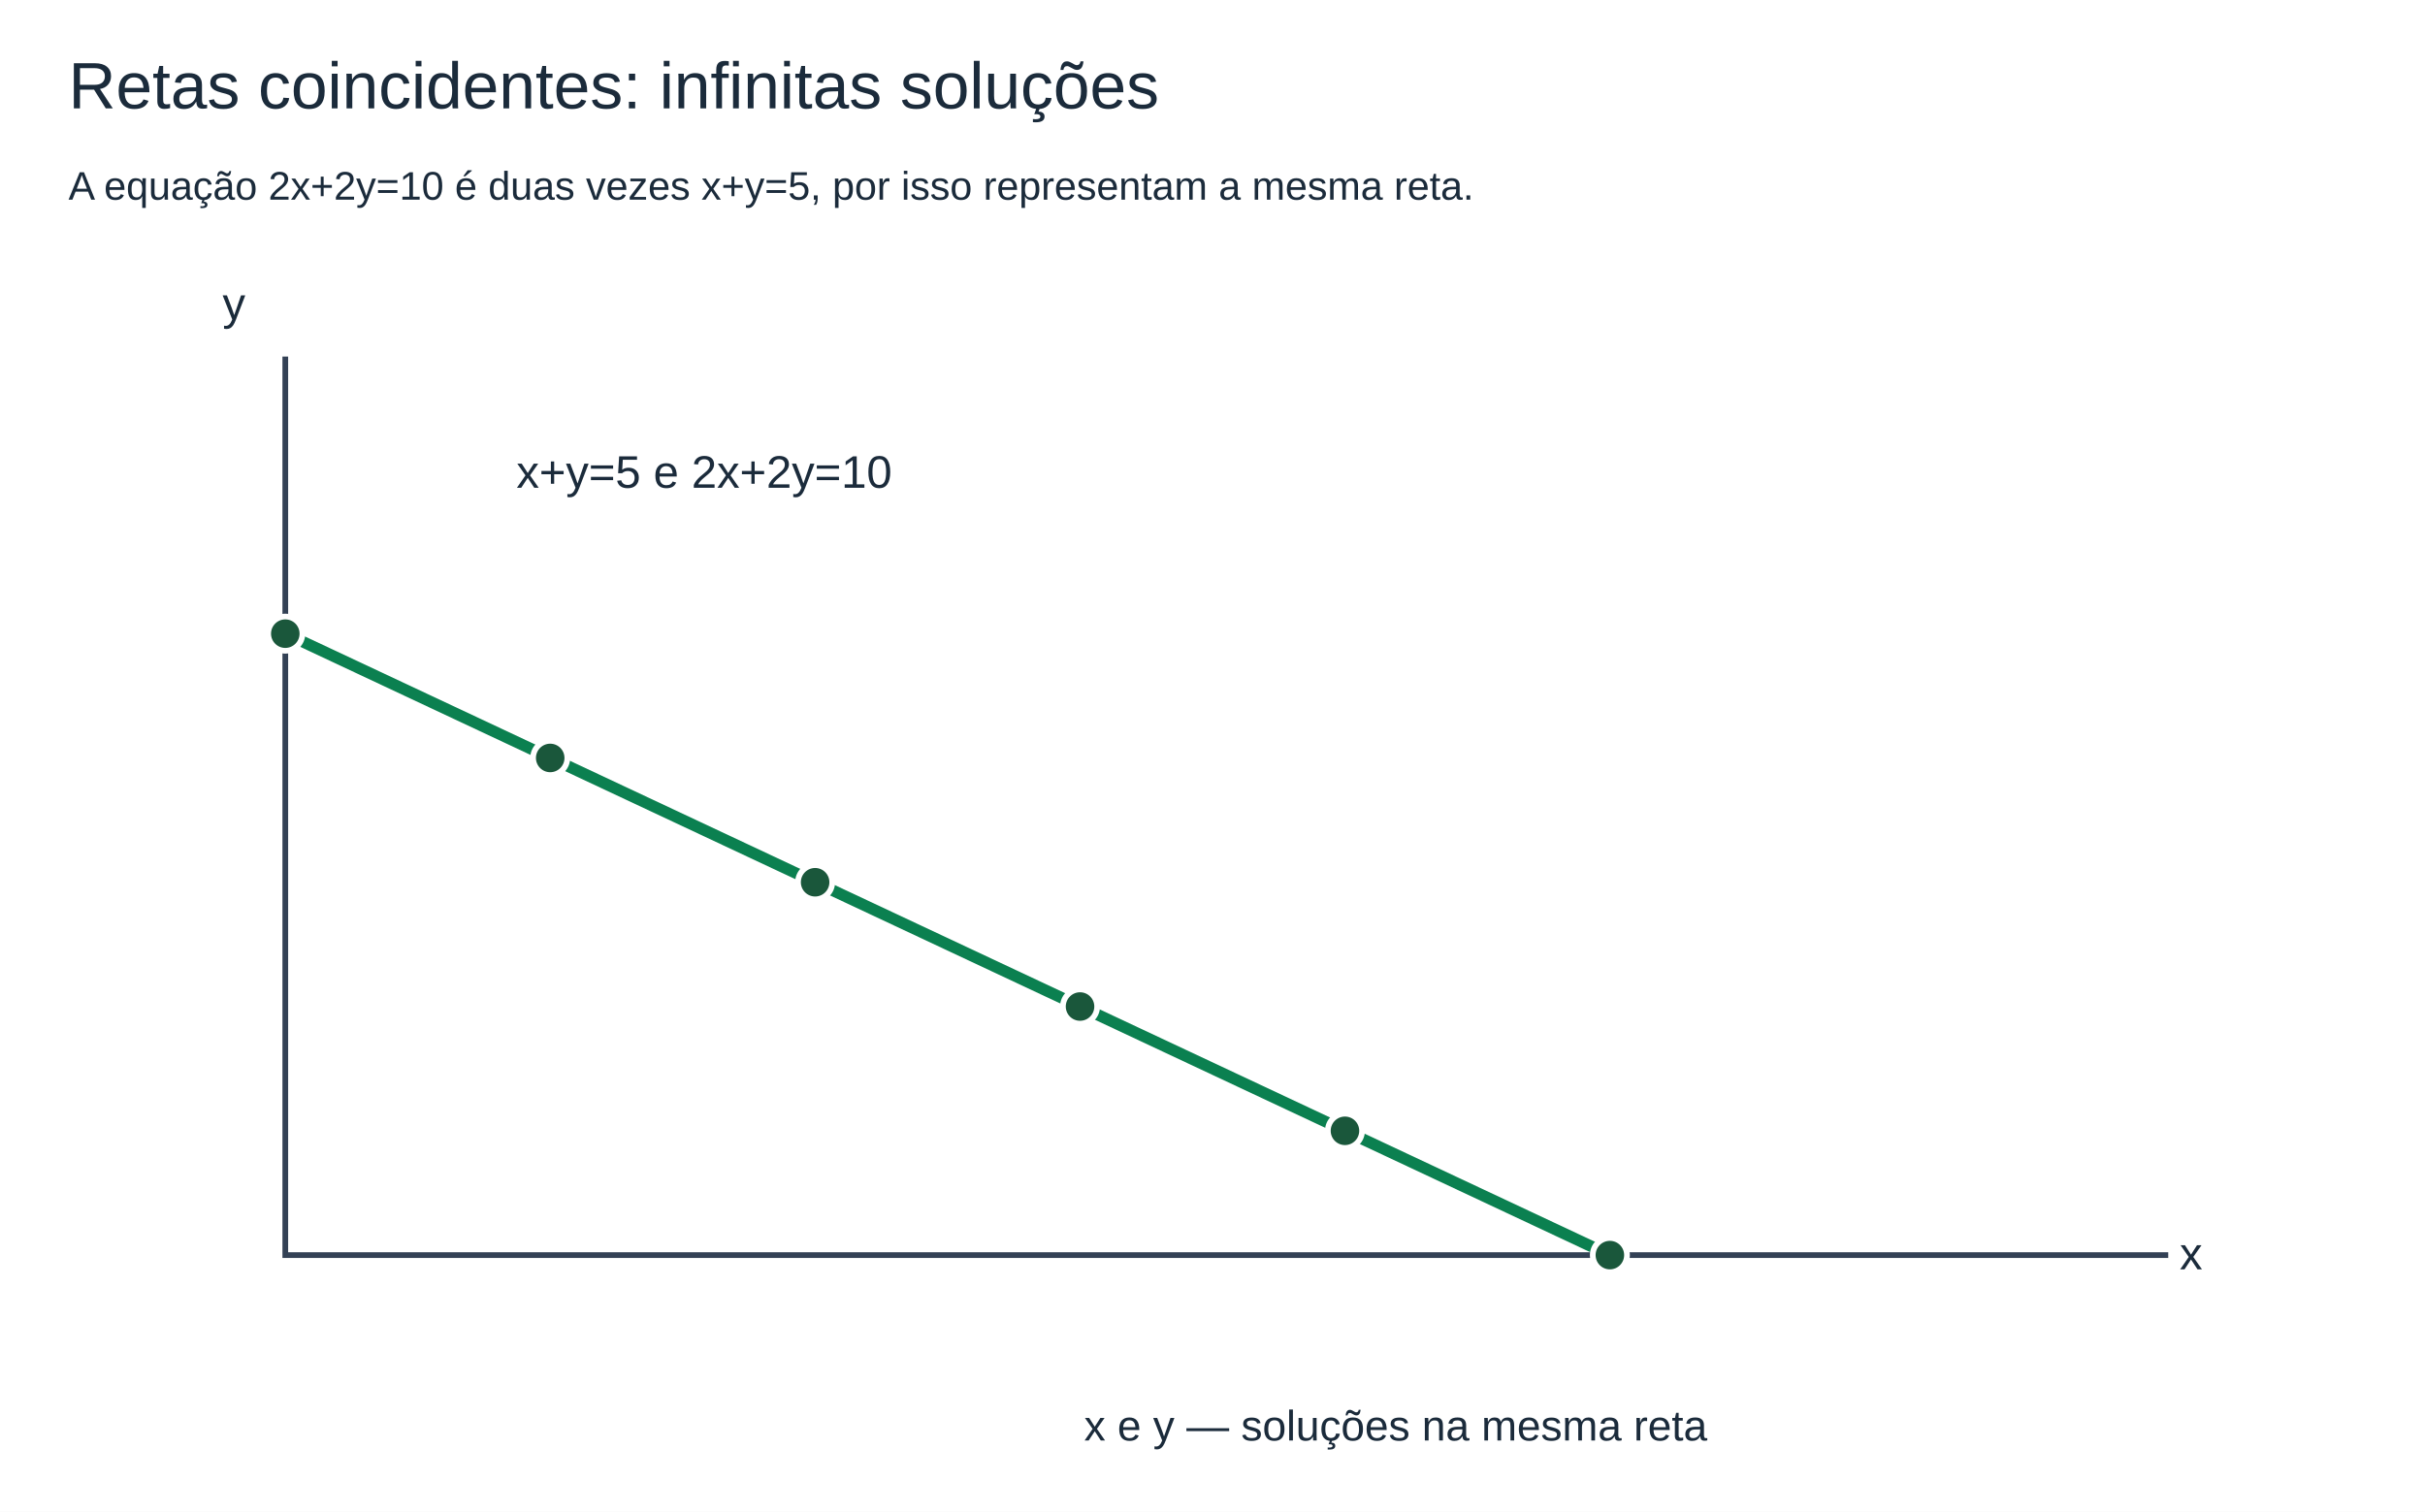
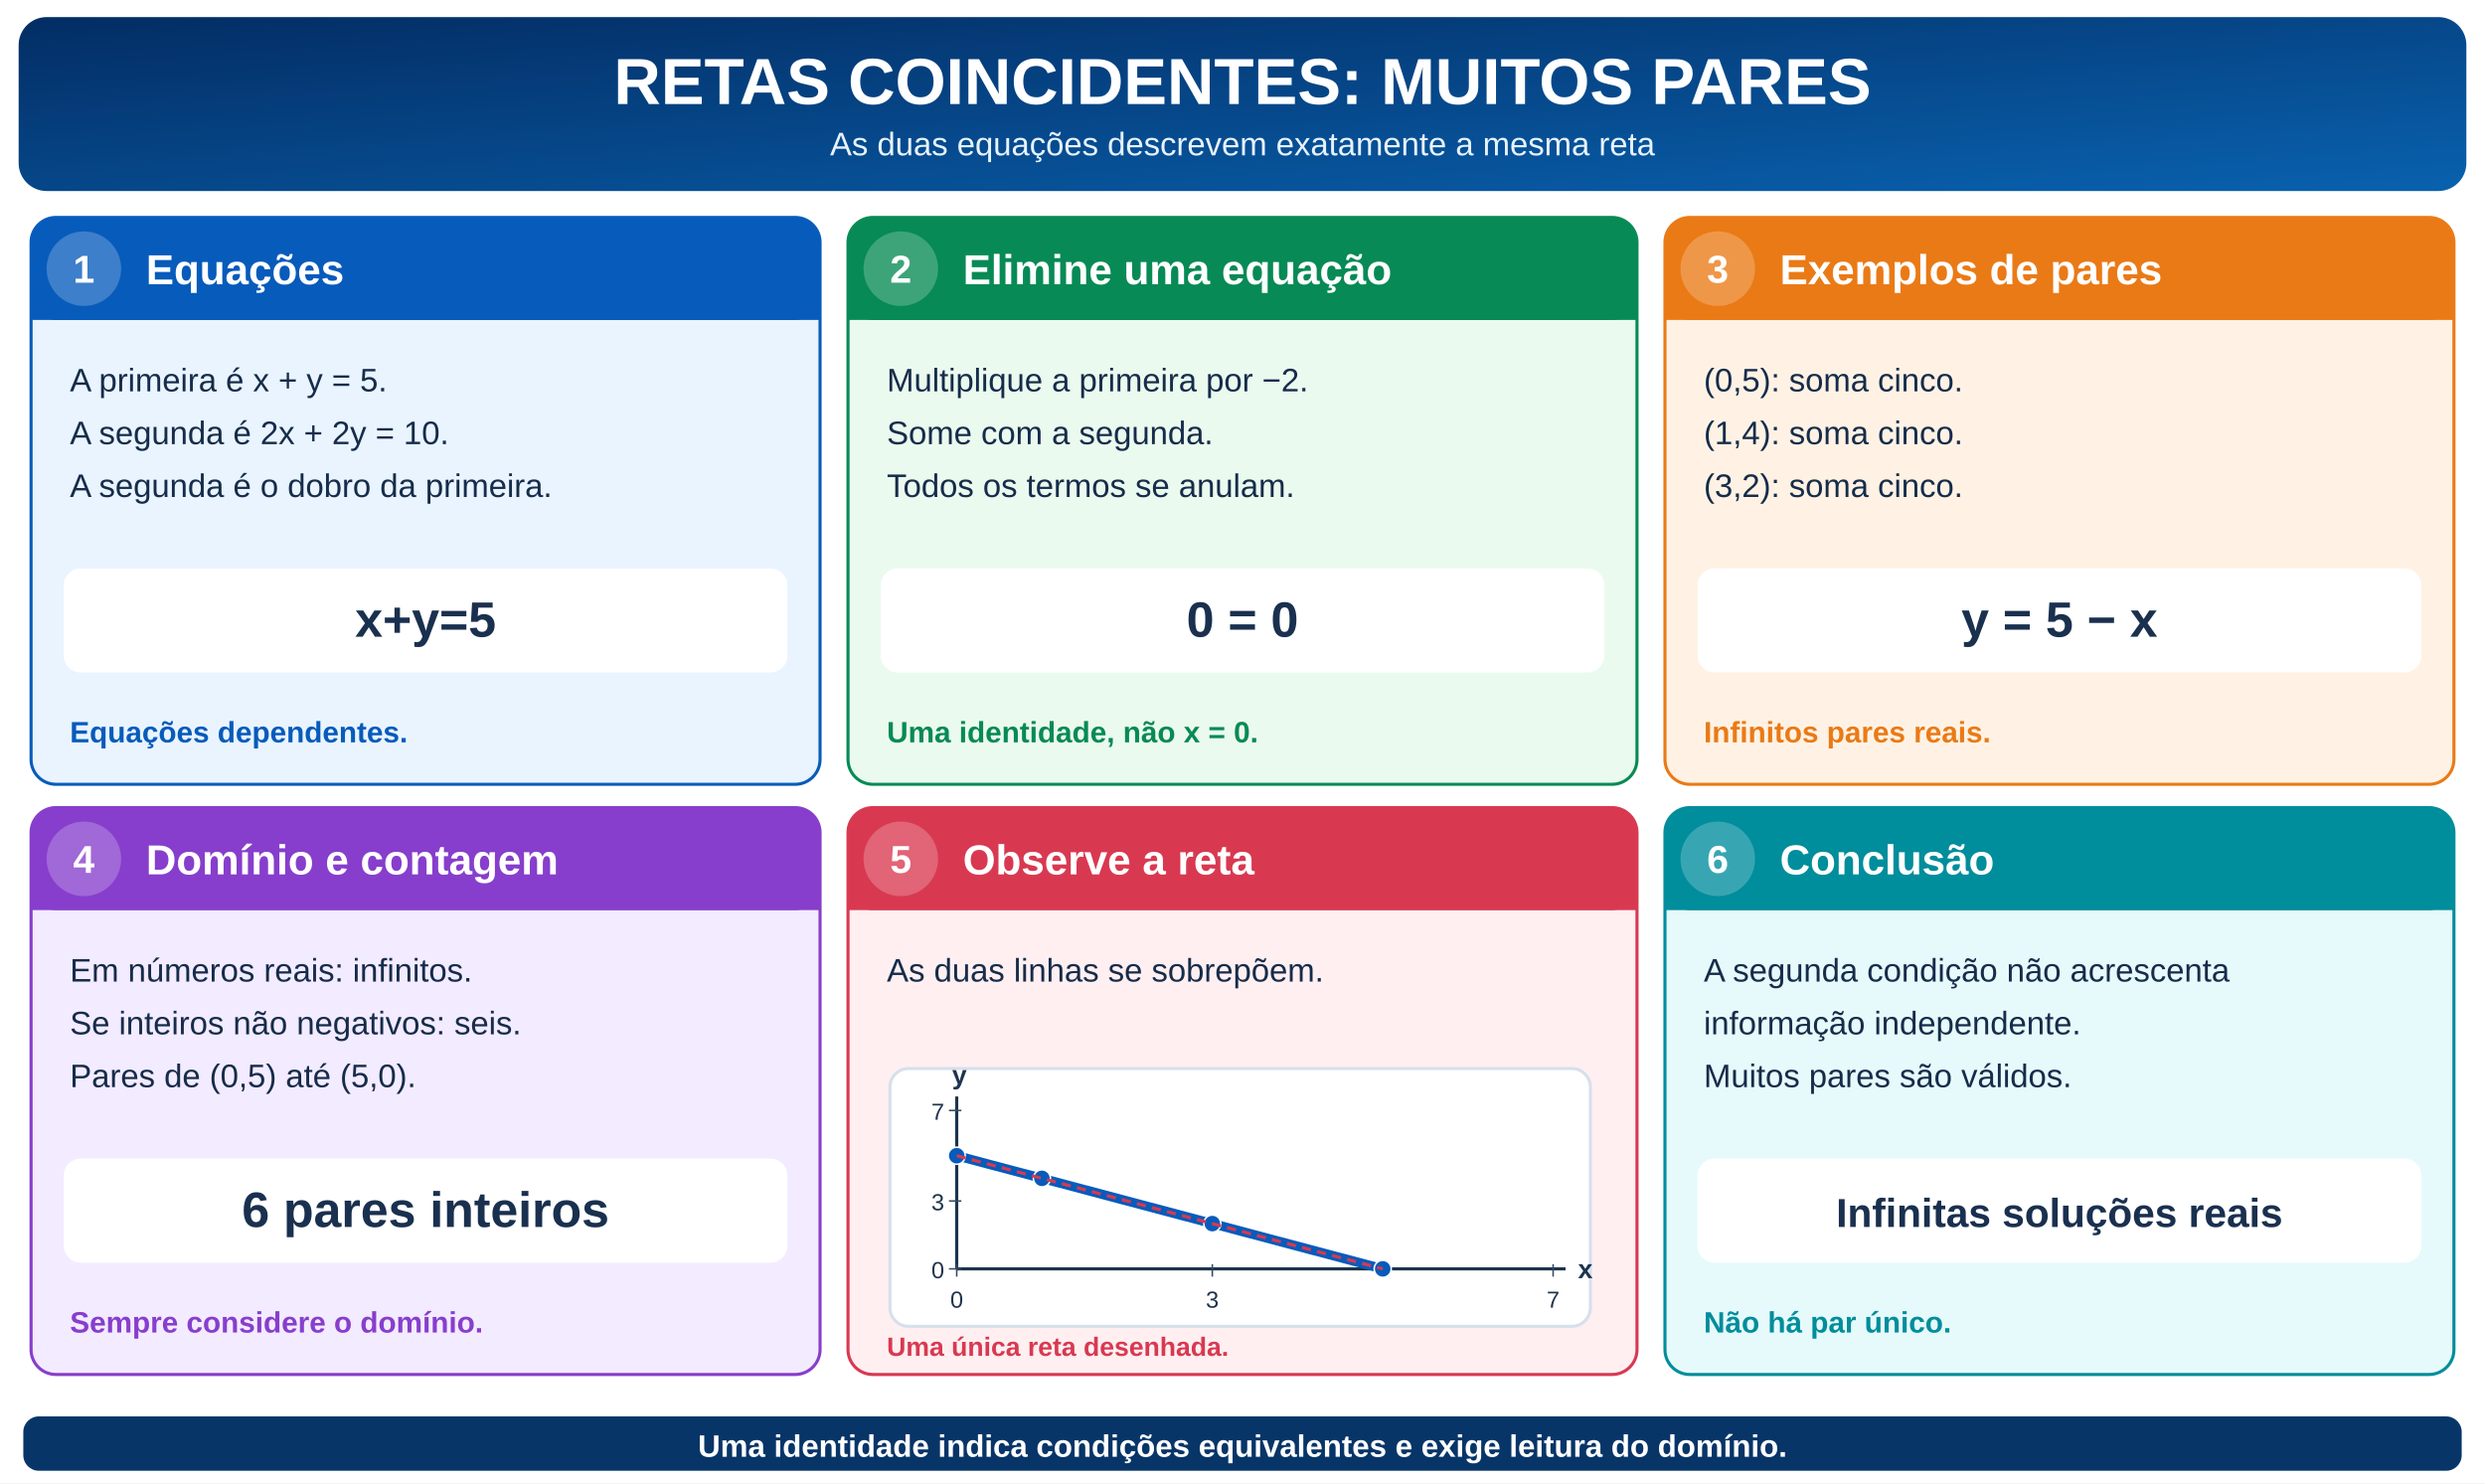
- <svg xmlns="http://www.w3.org/2000/svg" role="img" aria-labelledby="t d" viewBox="0 0 850 530">
-   <rect width="850" height="530" fill="#fff" />
-   <text x="24" y="38" font-size="23" font-family="Arial,sans-serif" fill="#1b2b3b">Retas coincidentes: infinitas soluções</text>
-   <text x="24" y="70" font-size="14" font-family="Arial,sans-serif" fill="#1b2b3b">A equação 2x+2y=10 é duas vezes x+y=5, por isso representam a mesma reta.</text>
-   <g stroke="#334155" stroke-width="2">
-     <path d="M100 125 V440 H760" fill="none" />
-   </g>
-   <polyline points="100.0,222.1 564.3,440.0" fill="none" stroke="#0b8050" stroke-width="4" />
-   <circle cx="100" cy="222.143" r="6" fill="#1a573b" stroke="#fff" stroke-width="2" />
-   <circle cx="192.857" cy="265.714" r="6" fill="#1a573b" stroke="#fff" stroke-width="2" />
-   <circle cx="285.714" cy="309.286" r="6" fill="#1a573b" stroke="#fff" stroke-width="2" />
-   <circle cx="378.571" cy="352.857" r="6" fill="#1a573b" stroke="#fff" stroke-width="2" />
-   <circle cx="471.429" cy="396.429" r="6" fill="#1a573b" stroke="#fff" stroke-width="2" />
-   <circle cx="564.286" cy="440" r="6" fill="#1a573b" stroke="#fff" stroke-width="2" />
-   <text x="181" y="171" font-size="16" font-family="Arial,sans-serif" fill="#1b2b3b">x+y=5 e 2x+2y=10</text>
-   <text x="764" y="445" font-size="16" font-family="Arial,sans-serif" fill="#1b2b3b">x</text>
-   <text x="78" y="112" font-size="16" font-family="Arial,sans-serif" fill="#1b2b3b">y</text>
-   <text x="380" y="505" font-size="15" font-family="Arial,sans-serif" fill="#1b2b3b">x e y — soluções na mesma reta</text>
+ <svg xmlns="http://www.w3.org/2000/svg" viewBox="0 0 1600 955" role="img" aria-labelledby="title desc">
+   <rect x="0" y="0" width="1600" height="955" rx="0" fill="#fff" />
+   <defs>
+     <linearGradient id="blue" x1="0" y1="0" x2="1" y2="1">
+       <stop offset="0" stop-color="#032d64" />
+       <stop offset="1" stop-color="#0961ae" />
+     </linearGradient>
+   </defs>
+   <rect x="12" y="11" width="1576" height="112" rx="18" fill="url(#blue)" />
+   <text x="800" y="67" text-anchor="middle" font-family="Arial,DejaVu Sans,sans-serif" font-size="42" font-weight="700" fill="#fff">RETAS COINCIDENTES: MUITOS PARES</text>
+   <text x="800" y="100" text-anchor="middle" font-family="Arial,DejaVu Sans,sans-serif" font-size="21" font-weight="400" fill="#e6f3ff">As duas equações descrevem exatamente a mesma reta</text>
+   <rect x="20" y="140" width="508" height="365" rx="16" fill="#e9f4ff" stroke="#075bbb" stroke-width="2" />
+   <rect x="20" y="140" width="508" height="66" rx="16" fill="#075bbb" />
+   <rect x="20" y="189" width="508" height="17" rx="0" fill="#075bbb" />
+   <circle cx="54" cy="173" r="24" fill="#fff" opacity=".22" />
+   <text x="54" y="182" text-anchor="middle" font-family="Arial,DejaVu Sans,sans-serif" font-size="25" font-weight="700" fill="#fff">1</text>
+   <text x="94" y="183" text-anchor="start" font-family="Arial,DejaVu Sans,sans-serif" font-size="27" font-weight="700" fill="#fff">Equações</text>
+   <text x="45" y="252" text-anchor="start" font-family="Arial,DejaVu Sans,sans-serif" font-size="21" font-weight="400" fill="#162c4a">A primeira é x + y = 5.</text>
+   <text x="45" y="286" text-anchor="start" font-family="Arial,DejaVu Sans,sans-serif" font-size="21" font-weight="400" fill="#162c4a">A segunda é 2x + 2y = 10.</text>
+   <text x="45" y="320" text-anchor="start" font-family="Arial,DejaVu Sans,sans-serif" font-size="21" font-weight="400" fill="#162c4a">A segunda é o dobro da primeira.</text>
+   <rect x="41" y="366" width="466" height="67" rx="11" fill="#fff" />
+   <text x="274" y="410" text-anchor="middle" font-family="Arial,DejaVu Sans,sans-serif" font-size="32" font-weight="700" fill="#1a304f">x+y=5</text>
+   <text x="45" y="478" text-anchor="start" font-family="Arial,DejaVu Sans,sans-serif" font-size="19" font-weight="700" fill="#075bbb">Equações dependentes.</text>
+   <rect x="546" y="140" width="508" height="365" rx="16" fill="#ebfaee" stroke="#078a55" stroke-width="2" />
+   <rect x="546" y="140" width="508" height="66" rx="16" fill="#078a55" />
+   <rect x="546" y="189" width="508" height="17" rx="0" fill="#078a55" />
+   <circle cx="580" cy="173" r="24" fill="#fff" opacity=".22" />
+   <text x="580" y="182" text-anchor="middle" font-family="Arial,DejaVu Sans,sans-serif" font-size="25" font-weight="700" fill="#fff">2</text>
+   <text x="620" y="183" text-anchor="start" font-family="Arial,DejaVu Sans,sans-serif" font-size="27" font-weight="700" fill="#fff">Elimine uma equação</text>
+   <text x="571" y="252" text-anchor="start" font-family="Arial,DejaVu Sans,sans-serif" font-size="21" font-weight="400" fill="#162c4a">Multiplique a primeira por −2.</text>
+   <text x="571" y="286" text-anchor="start" font-family="Arial,DejaVu Sans,sans-serif" font-size="21" font-weight="400" fill="#162c4a">Some com a segunda.</text>
+   <text x="571" y="320" text-anchor="start" font-family="Arial,DejaVu Sans,sans-serif" font-size="21" font-weight="400" fill="#162c4a">Todos os termos se anulam.</text>
+   <rect x="567" y="366" width="466" height="67" rx="11" fill="#fff" />
+   <text x="800" y="410" text-anchor="middle" font-family="Arial,DejaVu Sans,sans-serif" font-size="32" font-weight="700" fill="#1a304f">0 = 0</text>
+   <text x="571" y="478" text-anchor="start" font-family="Arial,DejaVu Sans,sans-serif" font-size="19" font-weight="700" fill="#078a55">Uma identidade, não x = 0.</text>
+   <rect x="1072" y="140" width="508" height="365" rx="16" fill="#fff2e4" stroke="#ea7a16" stroke-width="2" />
+   <rect x="1072" y="140" width="508" height="66" rx="16" fill="#ea7a16" />
+   <rect x="1072" y="189" width="508" height="17" rx="0" fill="#ea7a16" />
+   <circle cx="1106" cy="173" r="24" fill="#fff" opacity=".22" />
+   <text x="1106" y="182" text-anchor="middle" font-family="Arial,DejaVu Sans,sans-serif" font-size="25" font-weight="700" fill="#fff">3</text>
+   <text x="1146" y="183" text-anchor="start" font-family="Arial,DejaVu Sans,sans-serif" font-size="27" font-weight="700" fill="#fff">Exemplos de pares</text>
+   <text x="1097" y="252" text-anchor="start" font-family="Arial,DejaVu Sans,sans-serif" font-size="21" font-weight="400" fill="#162c4a">(0,5): soma cinco.</text>
+   <text x="1097" y="286" text-anchor="start" font-family="Arial,DejaVu Sans,sans-serif" font-size="21" font-weight="400" fill="#162c4a">(1,4): soma cinco.</text>
+   <text x="1097" y="320" text-anchor="start" font-family="Arial,DejaVu Sans,sans-serif" font-size="21" font-weight="400" fill="#162c4a">(3,2): soma cinco.</text>
+   <rect x="1093" y="366" width="466" height="67" rx="11" fill="#fff" />
+   <text x="1326" y="410" text-anchor="middle" font-family="Arial,DejaVu Sans,sans-serif" font-size="32" font-weight="700" fill="#1a304f">y = 5 − x</text>
+   <text x="1097" y="478" text-anchor="start" font-family="Arial,DejaVu Sans,sans-serif" font-size="19" font-weight="700" fill="#ea7a16">Infinitos pares reais.</text>
+   <rect x="20" y="520" width="508" height="365" rx="16" fill="#f3ebff" stroke="#873ecc" stroke-width="2" />
+   <rect x="20" y="520" width="508" height="66" rx="16" fill="#873ecc" />
+   <rect x="20" y="569" width="508" height="17" rx="0" fill="#873ecc" />
+   <circle cx="54" cy="553" r="24" fill="#fff" opacity=".22" />
+   <text x="54" y="562" text-anchor="middle" font-family="Arial,DejaVu Sans,sans-serif" font-size="25" font-weight="700" fill="#fff">4</text>
+   <text x="94" y="563" text-anchor="start" font-family="Arial,DejaVu Sans,sans-serif" font-size="27" font-weight="700" fill="#fff">Domínio e contagem</text>
+   <text x="45" y="632" text-anchor="start" font-family="Arial,DejaVu Sans,sans-serif" font-size="21" font-weight="400" fill="#162c4a">Em números reais: infinitos.</text>
+   <text x="45" y="666" text-anchor="start" font-family="Arial,DejaVu Sans,sans-serif" font-size="21" font-weight="400" fill="#162c4a">Se inteiros não negativos: seis.</text>
+   <text x="45" y="700" text-anchor="start" font-family="Arial,DejaVu Sans,sans-serif" font-size="21" font-weight="400" fill="#162c4a">Pares de (0,5) até (5,0).</text>
+   <rect x="41" y="746" width="466" height="67" rx="11" fill="#fff" />
+   <text x="274" y="790" text-anchor="middle" font-family="Arial,DejaVu Sans,sans-serif" font-size="32" font-weight="700" fill="#1a304f">6 pares inteiros</text>
+   <text x="45" y="858" text-anchor="start" font-family="Arial,DejaVu Sans,sans-serif" font-size="19" font-weight="700" fill="#873ecc">Sempre considere o domínio.</text>
+   <rect x="546" y="520" width="508" height="365" rx="16" fill="#ffeff1" stroke="#d83951" stroke-width="2" />
+   <rect x="546" y="520" width="508" height="66" rx="16" fill="#d83951" />
+   <rect x="546" y="569" width="508" height="17" rx="0" fill="#d83951" />
+   <circle cx="580" cy="553" r="24" fill="#fff" opacity=".22" />
+   <text x="580" y="562" text-anchor="middle" font-family="Arial,DejaVu Sans,sans-serif" font-size="25" font-weight="700" fill="#fff">5</text>
+   <text x="620" y="563" text-anchor="start" font-family="Arial,DejaVu Sans,sans-serif" font-size="27" font-weight="700" fill="#fff">Observe a reta</text>
+   <text x="571" y="632" text-anchor="start" font-family="Arial,DejaVu Sans,sans-serif" font-size="21" font-weight="400" fill="#162c4a">As duas linhas se sobrepõem.</text>
+   <rect x="573" y="688" width="451" height="166" rx="12" fill="#fff" stroke="#d6e0ed" stroke-width="2" />
+   <line x1="616" y1="817" x2="1008" y2="817" stroke="#1b344d" stroke-width="2" />
+   <line x1="616" y1="817" x2="616" y2="706" stroke="#1b344d" stroke-width="2" />
+   <line x1="616" y1="814" x2="616" y2="822" stroke="#344a63" stroke-width="1" />
+   <text x="616" y="842" text-anchor="middle" font-family="Arial,DejaVu Sans,sans-serif" font-size="15" font-weight="400" fill="#1e344e">0</text>
+   <line x1="780.571" y1="814" x2="780.571" y2="822" stroke="#344a63" stroke-width="1" />
+   <text x="780.571" y="842" text-anchor="middle" font-family="Arial,DejaVu Sans,sans-serif" font-size="15" font-weight="400" fill="#1e344e">3</text>
+   <line x1="1000" y1="814" x2="1000" y2="822" stroke="#344a63" stroke-width="1" />
+   <text x="1000" y="842" text-anchor="middle" font-family="Arial,DejaVu Sans,sans-serif" font-size="15" font-weight="400" fill="#1e344e">7</text>
+   <line x1="611" y1="817" x2="619" y2="817" stroke="#344a63" stroke-width="1" />
+   <text x="608" y="823" text-anchor="end" font-family="Arial,DejaVu Sans,sans-serif" font-size="15" font-weight="400" fill="#1e344e">0</text>
+   <line x1="611" y1="773.286" x2="619" y2="773.286" stroke="#344a63" stroke-width="1" />
+   <text x="608" y="779.286" text-anchor="end" font-family="Arial,DejaVu Sans,sans-serif" font-size="15" font-weight="400" fill="#1e344e">3</text>
+   <line x1="611" y1="715" x2="619" y2="715" stroke="#344a63" stroke-width="1" />
+   <text x="608" y="721" text-anchor="end" font-family="Arial,DejaVu Sans,sans-serif" font-size="15" font-weight="400" fill="#1e344e">7</text>
+   <text x="1016" y="823" text-anchor="start" font-family="Arial,DejaVu Sans,sans-serif" font-size="17" font-weight="700" fill="#1e344e">x</text>
+   <text x="613" y="698" text-anchor="start" font-family="Arial,DejaVu Sans,sans-serif" font-size="17" font-weight="700" fill="#1e344e">y</text>
+   <polyline points="616,744.143 890.286,817" fill="none" stroke="#075bbb" stroke-width="6" />
+   <circle cx="616" cy="744.143" r="5.5" fill="#075bbb" stroke="#fff" stroke-width="1" />
+   <circle cx="670.857" cy="758.714" r="5.5" fill="#075bbb" stroke="#fff" stroke-width="1" />
+   <circle cx="780.571" cy="787.857" r="5.5" fill="#075bbb" stroke="#fff" stroke-width="1" />
+   <circle cx="890.286" cy="817" r="5.5" fill="#075bbb" stroke="#fff" stroke-width="1" />
+   <polyline points="616,744.143 890.286,817" fill="none" stroke="#d83951" stroke-width="2" stroke-dasharray="6 4" />
+   <text x="571" y="873" text-anchor="start" font-family="Arial,DejaVu Sans,sans-serif" font-size="17" font-weight="700" fill="#d83951">Uma única reta desenhada.</text>
+   <rect x="1072" y="520" width="508" height="365" rx="16" fill="#e6fafb" stroke="#008d9c" stroke-width="2" />
+   <rect x="1072" y="520" width="508" height="66" rx="16" fill="#008d9c" />
+   <rect x="1072" y="569" width="508" height="17" rx="0" fill="#008d9c" />
+   <circle cx="1106" cy="553" r="24" fill="#fff" opacity=".22" />
+   <text x="1106" y="562" text-anchor="middle" font-family="Arial,DejaVu Sans,sans-serif" font-size="25" font-weight="700" fill="#fff">6</text>
+   <text x="1146" y="563" text-anchor="start" font-family="Arial,DejaVu Sans,sans-serif" font-size="27" font-weight="700" fill="#fff">Conclusão</text>
+   <text x="1097" y="632" text-anchor="start" font-family="Arial,DejaVu Sans,sans-serif" font-size="21" font-weight="400" fill="#162c4a">A segunda condição não acrescenta</text>
+   <text x="1097" y="666" text-anchor="start" font-family="Arial,DejaVu Sans,sans-serif" font-size="21" font-weight="400" fill="#162c4a">informação independente.</text>
+   <text x="1097" y="700" text-anchor="start" font-family="Arial,DejaVu Sans,sans-serif" font-size="21" font-weight="400" fill="#162c4a">Muitos pares são válidos.</text>
+   <rect x="1093" y="746" width="466" height="67" rx="11" fill="#fff" />
+   <text x="1326" y="790" text-anchor="middle" font-family="Arial,DejaVu Sans,sans-serif" font-size="26" font-weight="700" fill="#1a304f">Infinitas soluções reais</text>
+   <text x="1097" y="858" text-anchor="start" font-family="Arial,DejaVu Sans,sans-serif" font-size="19" font-weight="700" fill="#008d9c">Não há par único.</text>
+   <rect x="15" y="912" width="1570" height="35" rx="10" fill="#073568" />
+   <text x="800" y="938" text-anchor="middle" font-family="Arial,DejaVu Sans,sans-serif" font-size="20" font-weight="700" fill="#fff">Uma identidade indica condições equivalentes e exige leitura do domínio.</text>
</svg>
